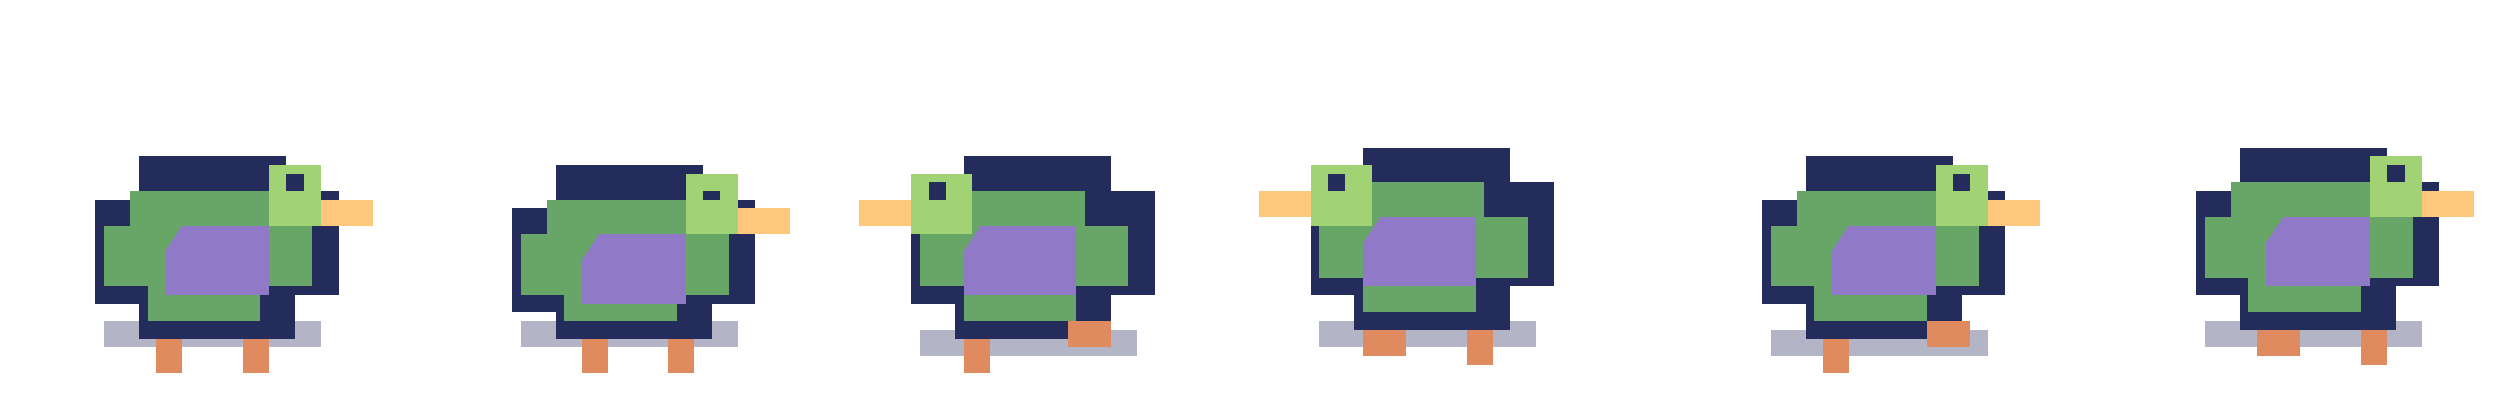
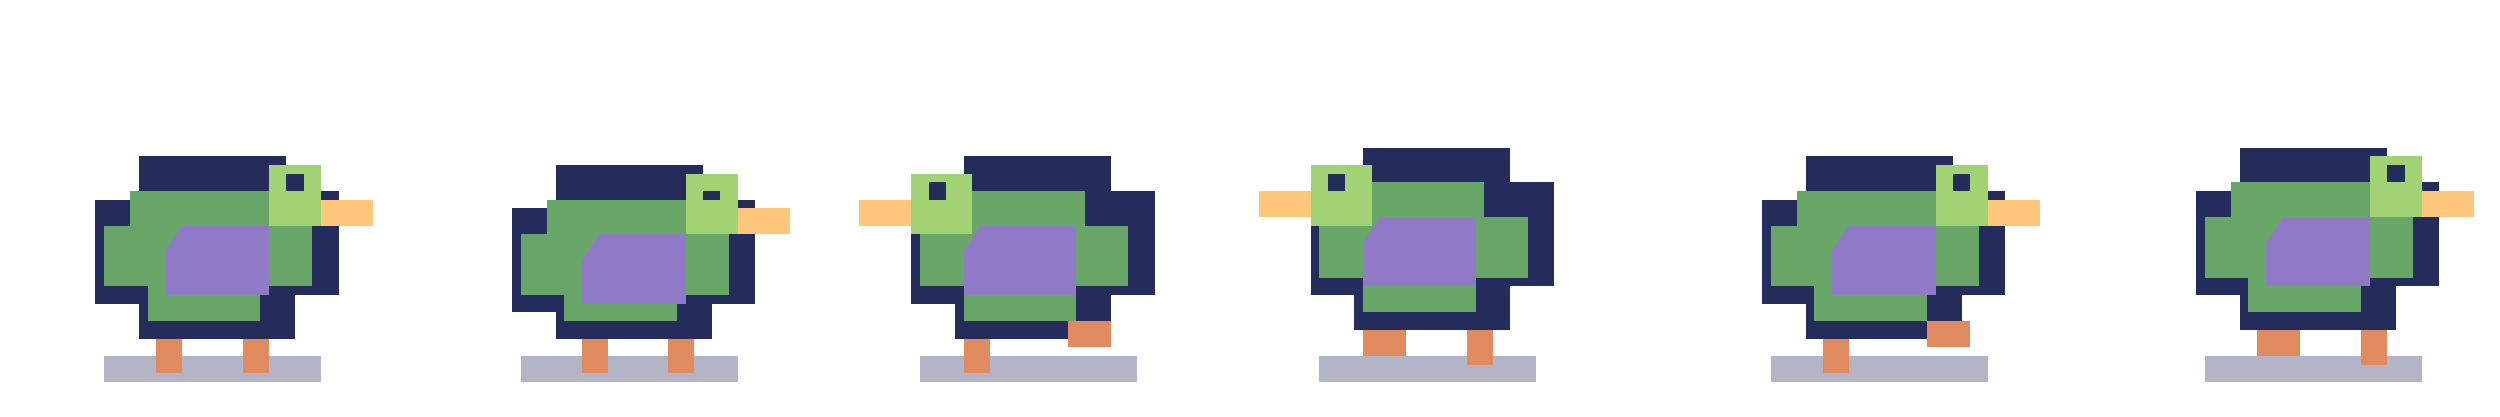
<svg xmlns="http://www.w3.org/2000/svg" viewBox="0 0 288 48" shape-rendering="crispEdges">
  <g transform="translate(0 0)">
-     <rect x="12" y="37" width="25" height="3" fill="#242c5c" opacity=".35" />
+     <rect x="12" y="41" width="25" height="3" fill="#242c5c" opacity=".35" />
    <path d="M11 23h5v-5h17v4h6v12h-5v5H16v-4h-5z" fill="#242c5c" />
    <path d="M15 22h16v4h5v7h-6v4H17v-4h-5v-7h3z" fill="#68a668" />
    <path d="M21 26h10v8H19v-5z" fill="#907ac8" />
    <rect x="31" y="19" width="6" height="7" fill="#a1d274" />
    <rect x="33" y="20" width="2" height="2" fill="#242c5c" />
    <rect x="37" y="23" width="6" height="3" fill="#ffc77c" />
    <rect x="18" y="39" width="3" height="4" fill="#e08b5f" />
    <rect x="28" y="39" width="3" height="4" fill="#e08b5f" />
  </g>
  <g transform="translate(48 0)">
-     <rect x="12" y="37" width="25" height="3" fill="#242c5c" opacity=".35" />
+     <rect x="12" y="41" width="25" height="3" fill="#242c5c" opacity=".35" />
    <path d="M11 24h5v-5h17v4h6v12h-5v4H16v-3h-5z" fill="#242c5c" />
    <path d="M15 23h16v4h5v7h-6v3H17v-3h-5v-7h3z" fill="#68a668" />
    <path d="M21 27h10v8H19v-5z" fill="#907ac8" />
    <rect x="31" y="20" width="6" height="7" fill="#a1d274" />
    <rect x="33" y="22" width="2" height="1" fill="#242c5c" />
    <rect x="37" y="24" width="6" height="3" fill="#ffc77c" />
    <rect x="19" y="39" width="3" height="4" fill="#e08b5f" />
    <rect x="29" y="39" width="3" height="4" fill="#e08b5f" />
  </g>
  <g transform="translate(96 0)">
-     <rect x="10" y="38" width="25" height="3" fill="#242c5c" opacity=".35" />
+     <rect x="10" y="41" width="25" height="3" fill="#242c5c" opacity=".35" />
    <path d="M9 23h6v-5h17v4h5v12h-5v5H14v-4H9z" fill="#242c5c" />
    <path d="M13 22h16v4h5v7h-6v4H15v-4h-5v-7h3z" fill="#68a668" />
    <path d="M17 26h11v8H15v-5z" fill="#907ac8" />
    <rect x="9" y="20" width="7" height="7" fill="#a1d274" />
    <rect x="11" y="21" width="2" height="2" fill="#242c5c" />
    <rect x="3" y="23" width="6" height="3" fill="#ffc77c" />
    <rect x="15" y="39" width="3" height="4" fill="#e08b5f" />
    <rect x="27" y="37" width="5" height="3" fill="#e08b5f" />
  </g>
  <g transform="translate(144 0)">
-     <rect x="8" y="37" width="25" height="3" fill="#242c5c" opacity=".35" />
+     <rect x="8" y="41" width="25" height="3" fill="#242c5c" opacity=".35" />
    <path d="M7 22h6v-5h17v4h5v12h-5v5H12v-4H7z" fill="#242c5c" />
    <path d="M11 21h16v4h5v7h-6v4H13v-4H8v-7h3z" fill="#68a668" />
    <path d="M15 25h11v8H13v-5z" fill="#907ac8" />
    <rect x="7" y="19" width="7" height="7" fill="#a1d274" />
    <rect x="9" y="20" width="2" height="2" fill="#242c5c" />
    <rect x="1" y="22" width="6" height="3" fill="#ffc77c" />
    <rect x="13" y="38" width="5" height="3" fill="#e08b5f" />
    <rect x="25" y="38" width="3" height="4" fill="#e08b5f" />
  </g>
  <g transform="translate(192 0)">
-     <rect x="12" y="38" width="25" height="3" fill="#242c5c" opacity=".35" />
+     <rect x="12" y="41" width="25" height="3" fill="#242c5c" opacity=".35" />
    <path d="M11 23h5v-5h17v4h6v12h-5v5H16v-4h-5z" fill="#242c5c" />
    <path d="M15 22h16v4h5v7h-6v4H17v-4h-5v-7h3z" fill="#68a668" />
    <path d="M21 26h10v8H19v-5z" fill="#907ac8" />
    <rect x="31" y="19" width="6" height="7" fill="#a1d274" />
    <rect x="33" y="20" width="2" height="2" fill="#242c5c" />
    <rect x="37" y="23" width="6" height="3" fill="#ffc77c" />
    <rect x="18" y="39" width="3" height="4" fill="#e08b5f" />
    <rect x="30" y="37" width="5" height="3" fill="#e08b5f" />
  </g>
  <g transform="translate(240 0)">
-     <rect x="14" y="37" width="25" height="3" fill="#242c5c" opacity=".35" />
+     <rect x="14" y="41" width="25" height="3" fill="#242c5c" opacity=".35" />
    <path d="M13 22h5v-5h17v4h6v12h-5v5H18v-4h-5z" fill="#242c5c" />
    <path d="M17 21h16v4h5v7h-6v4H19v-4h-5v-7h3z" fill="#68a668" />
    <path d="M23 25h10v8H21v-5z" fill="#907ac8" />
    <rect x="33" y="18" width="6" height="7" fill="#a1d274" />
    <rect x="35" y="19" width="2" height="2" fill="#242c5c" />
    <rect x="39" y="22" width="6" height="3" fill="#ffc77c" />
    <rect x="20" y="38" width="5" height="3" fill="#e08b5f" />
    <rect x="32" y="38" width="3" height="4" fill="#e08b5f" />
  </g>
</svg>
